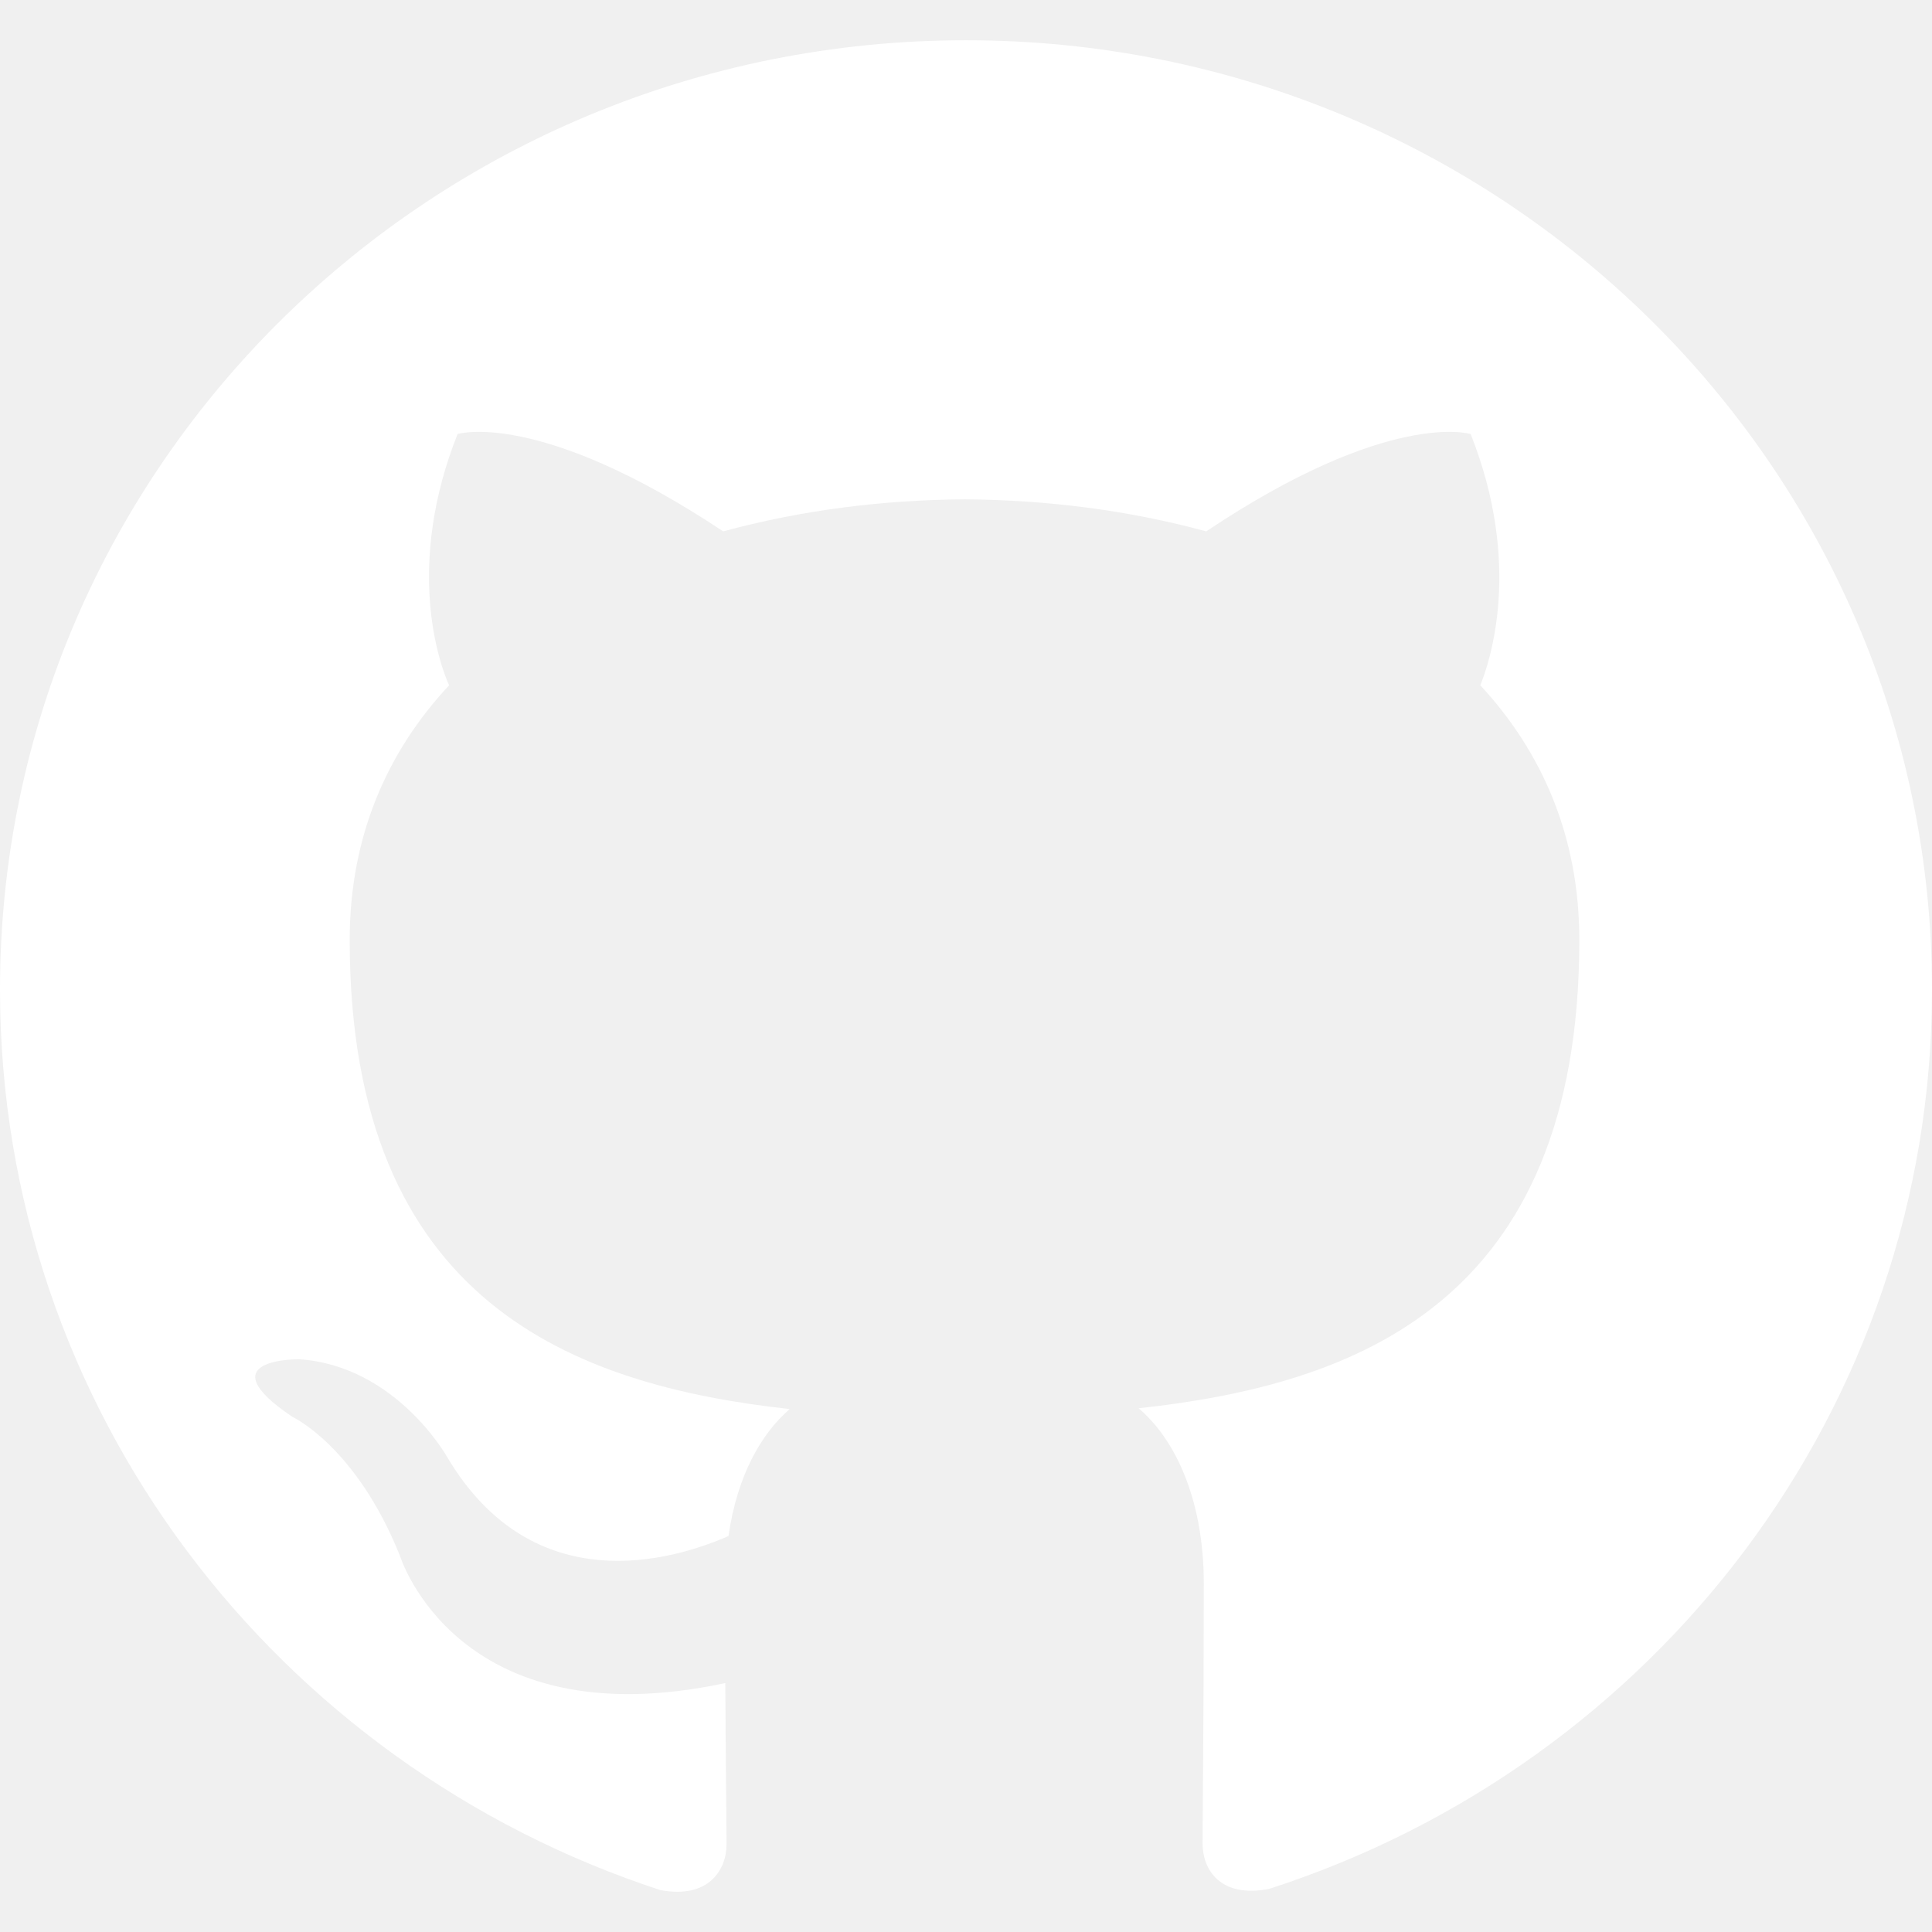
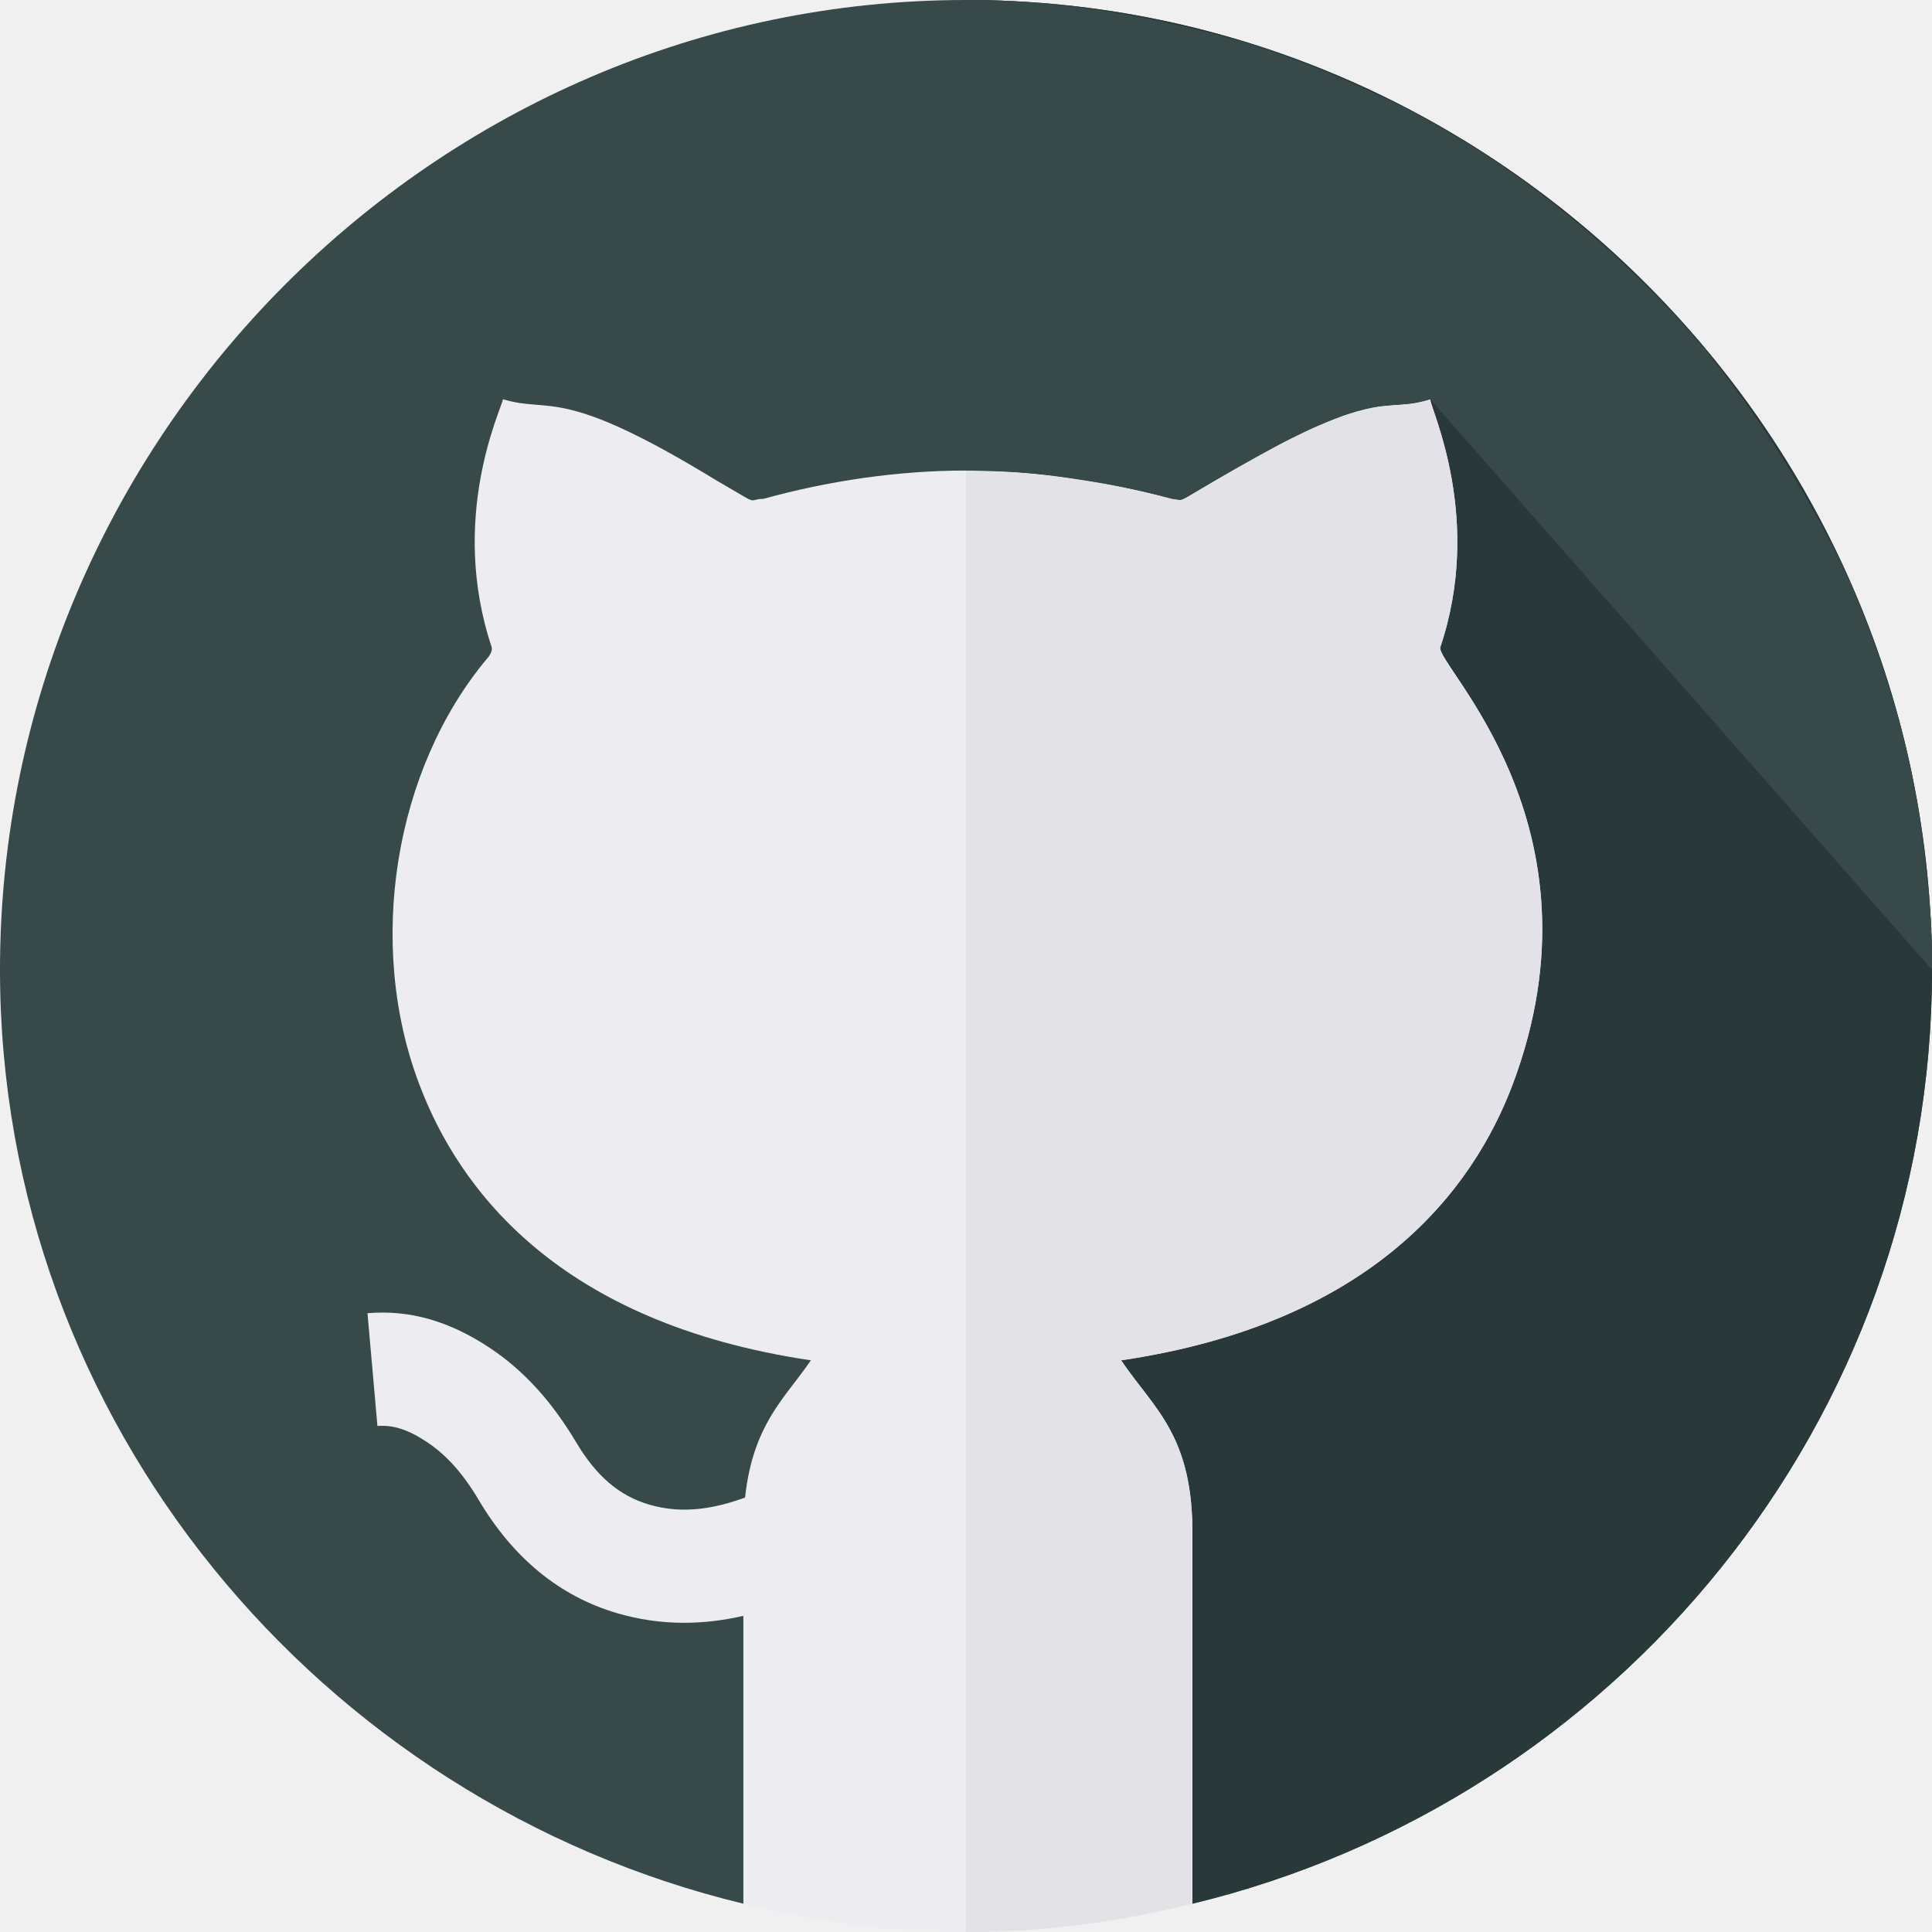
- <svg xmlns="http://www.w3.org/2000/svg" enable-background="new 0 0 24 24" height="512" viewBox="0 0 24 24" width="512">
-   <path d="m12 .5c-6.63 0-12 5.28-12 11.792 0 5.211 3.438 9.63 8.205 11.188.6.111.82-.254.82-.567 0-.28-.01-1.022-.015-2.005-3.338.711-4.042-1.582-4.042-1.582-.546-1.361-1.335-1.725-1.335-1.725-1.087-.731.084-.716.084-.716 1.205.082 1.838 1.215 1.838 1.215 1.07 1.803 2.809 1.282 3.495.981.108-.763.417-1.282.76-1.577-2.665-.295-5.466-1.309-5.466-5.827 0-1.287.465-2.339 1.235-3.164-.135-.298-.54-1.497.105-3.121 0 0 1.005-.316 3.3 1.209.96-.262 1.98-.392 3-.398 1.02.006 2.04.136 3 .398 2.28-1.525 3.285-1.209 3.285-1.209.645 1.624.24 2.823.12 3.121.765.825 1.23 1.877 1.23 3.164 0 4.53-2.805 5.527-5.475 5.817.42.354.81 1.077.81 2.182 0 1.578-.015 2.846-.015 3.229 0 .309.21.678.825.56 4.801-1.548 8.236-5.97 8.236-11.173 0-6.512-5.373-11.792-12-11.792z" fill="#fff" />
+ <svg xmlns="http://www.w3.org/2000/svg" viewBox="0 0 512 512" version="1.1" id="svg861">
+   <defs id="defs865">
+     </defs>
+   <path d="m512 257c0 120-84.102 220.5-196 247.5l-30.602-97.199h-58.797l-29.602 97.199c-111.898-27-197-127.5-197-247.5 0-140.699 115.301-257 256-257s256 116.301 256 257zm0 0" fill="#384949" id="path851" />
+   <path d="m512 257c0 120-84.102 220.5-196 247.5l-30.602-97.199h-29.398v-407.301c140.699 0 256 116.301 256 257zm0 0" fill="#293939" id="path853" />
+   <path d="m181.277 430.059c-6.078 0-12.012-.867-17.828-2.578-15.129-4.469-27.422-14.547-36.547-29.914-4.16-7.016-8.496-11.879-13.605-15.309-5.027-3.383-9.039-4.672-13.273-4.363l-2.637-29.883c11.117-.953 21.754 2.062 32.594 9.316 8.832 5.902 16.258 14.062 22.719 24.914 5.305 8.922 11.41 14.152 19.25 16.469 8.805 2.59 17.941 1.508 29.633-3.473l11.809 27.566c-11.297 4.836-21.93 7.254-32.113 7.254zm0 0" fill="#ececf1" id="path855" />
+   <path d="m400.902 287.301c-10.504 27.898-36.902 63.301-103.801 73.199 8.699 12.898 19.199 19.801 18.898 46.801v97.199c-19.199 4.801-39.301 7.5-60 7.5s-39.801-2.699-59-7.5v-98.402c0-26.699 10.102-34.199 17.898-45.598-66.898-9.902-93.297-45.301-103.801-73.199-14.098-37.203-6.598-83.402 18.004-112.801.598-.602 1.5-2.102 1.199-3-11.402-34.199 2.398-62.699 3-65.699 12.898 3.898 15-3.902 56.699 21.598l7.199 4.203c3 1.797 2.102.598 5.102.598 17.398-4.801 35.699-7.5 53.699-7.5 18.301 0 36.301 2.699 54.598 7.5l2.102.301s.598 0 2.102-.898c51.898-31.504 50.098-21.301 64.195-25.801.301 3 14.102 31.797 2.703 65.699-1.5 4.5 45 47.098 19.203 115.801zm0 0" fill="#ececf1" id="path857" />
+   <path d="m400.902 287.301c-10.504 27.898-36.902 63.301-103.801 73.199 8.699 12.898 19.199 19.801 18.898 46.801v97.199c-19.199 4.801-39.301 7.5-60 7.5v-387.301c18.301 0 36.301 2.699 54.602 7.5l2.098.301s.602 0 2.102-.898c51.898-31.504 50.098-21.301 64.199-25.801.301 3 14.102 31.797 2.699 65.699-1.5 4.5 45 47.098 19.203 115.801zm0 0" fill="#e2e2e7" id="path859" />
+   <path style="fill:#384949;stroke:#000000;stroke-width:1px;stroke-linecap:butt;stroke-linejoin:miter;stroke-opacity:0;fill-opacity:1" d="m 379,105.801 c 0,0 133,151.199 133,151.199 0.012,-3.472 0.024,-6.944 -0.157,-10.652 -0.181,-3.708 -0.554,-7.653 -1.06,-12.637 -0.506,-4.984 -1.146,-11.007 -2.079,-17.11 -0.933,-6.103 -2.159,-12.286 -3.438,-17.75 -1.279,-5.464 -2.612,-10.208 -4.424,-15.991 -1.812,-5.784 -4.104,-12.606 -6.636,-19.136 -2.532,-6.53 -5.304,-12.766 -9.248,-20.335 -3.944,-7.569 -9.062,-16.471 -14.525,-24.999 -5.464,-8.529 -11.274,-16.684 -16.831,-23.6 -5.557,-6.916 -10.861,-12.593 -16.271,-18.017 -5.41,-5.424 -10.927,-10.594 -16.99,-15.751 -6.063,-5.157 -12.673,-10.301 -18.936,-14.739 -6.263,-4.438 -12.18,-8.169 -17.27,-11.181 -5.091,-3.012 -9.355,-5.304 -14.232,-7.702 -4.877,-2.399 -10.367,-4.904 -15.458,-7.089 -5.091,-2.186 -9.781,-4.051 -14.712,-5.81 -4.931,-1.759 -10.101,-3.411 -16.364,-5.091 C 317.105,7.729 309.749,6.024 303.086,4.718 296.423,3.412 290.453,2.505 285.576,1.892 280.698,1.279 276.914,0.96 274.037,0.731 271.161,0.502 269.192,0.364 267.61,0.272 266.027,0.179 264.83,0.132 262.46,0.089 260.09,0.045 258.544,0.028 256,0 c 0,0 0,124.699 0,124.699 2.714,0.045 5.429,0.09 7.822,0.169 2.393,0.079 4.466,0.192 6.558,0.343 2.092,0.151 4.203,0.339 6.596,0.622 2.393,0.283 5.069,0.66 7.727,1.055 2.657,0.396 5.296,0.81 7.972,1.282 2.676,0.471 5.39,0.999 7.896,1.545 2.507,0.547 4.806,1.112 6.443,1.529 1.637,0.417 2.613,0.686 3.152,0.825 0.539,0.139 0.643,0.148 0.826,0.174 0.184,0.026 0.447,0.068 0.7,0.106 0.252,0.038 0.492,0.071 0.658,0.095 0.166,0.025 0.258,0.04 0.34,0.043 0.082,0.002 0.155,-0.009 0.284,-0.043 0.128,-0.034 0.312,-0.09 0.524,-0.178 0.212,-0.087 0.452,-0.205 0.723,-0.353 0.271,-0.148 0.572,-0.327 0.876,-0.506 0.304,-0.179 0.61,-0.358 2.811,-1.651 2.2,-1.293 6.295,-3.699 10.134,-5.881 3.84,-2.182 7.424,-4.141 9.656,-5.347 2.232,-1.206 3.112,-1.659 4.178,-2.192 1.066,-0.533 2.319,-1.146 3.485,-1.706 1.166,-0.56 2.245,-1.066 3.638,-1.672 1.393,-0.606 3.098,-1.313 4.578,-1.892 1.479,-0.58 2.732,-1.033 4.045,-1.453 1.313,-0.42 2.685,-0.806 3.945,-1.119 1.259,-0.313 2.405,-0.553 3.558,-0.726 1.153,-0.173 2.312,-0.28 3.345,-0.366 1.033,-0.087 1.939,-0.153 2.818,-0.22 0.88,-0.067 1.732,-0.133 2.465,-0.22 0.733,-0.087 1.346,-0.193 1.919,-0.307 0.573,-0.113 1.106,-0.233 1.502,-0.33 0.396,-0.097 0.654,-0.17 0.845,-0.225 0.192,-0.055 0.316,-0.092 0.452,-0.133 0.136,-0.042 0.282,-0.088 0.365,-0.113 0.082,-0.025 0.1,-0.029 0.117,-0.034 0.017,-0.005 0.032,-0.012 0.04,-0.015 0.008,-0.003 0.008,-0.003 0.008,-0.003 z" id="path869" />
</svg>
